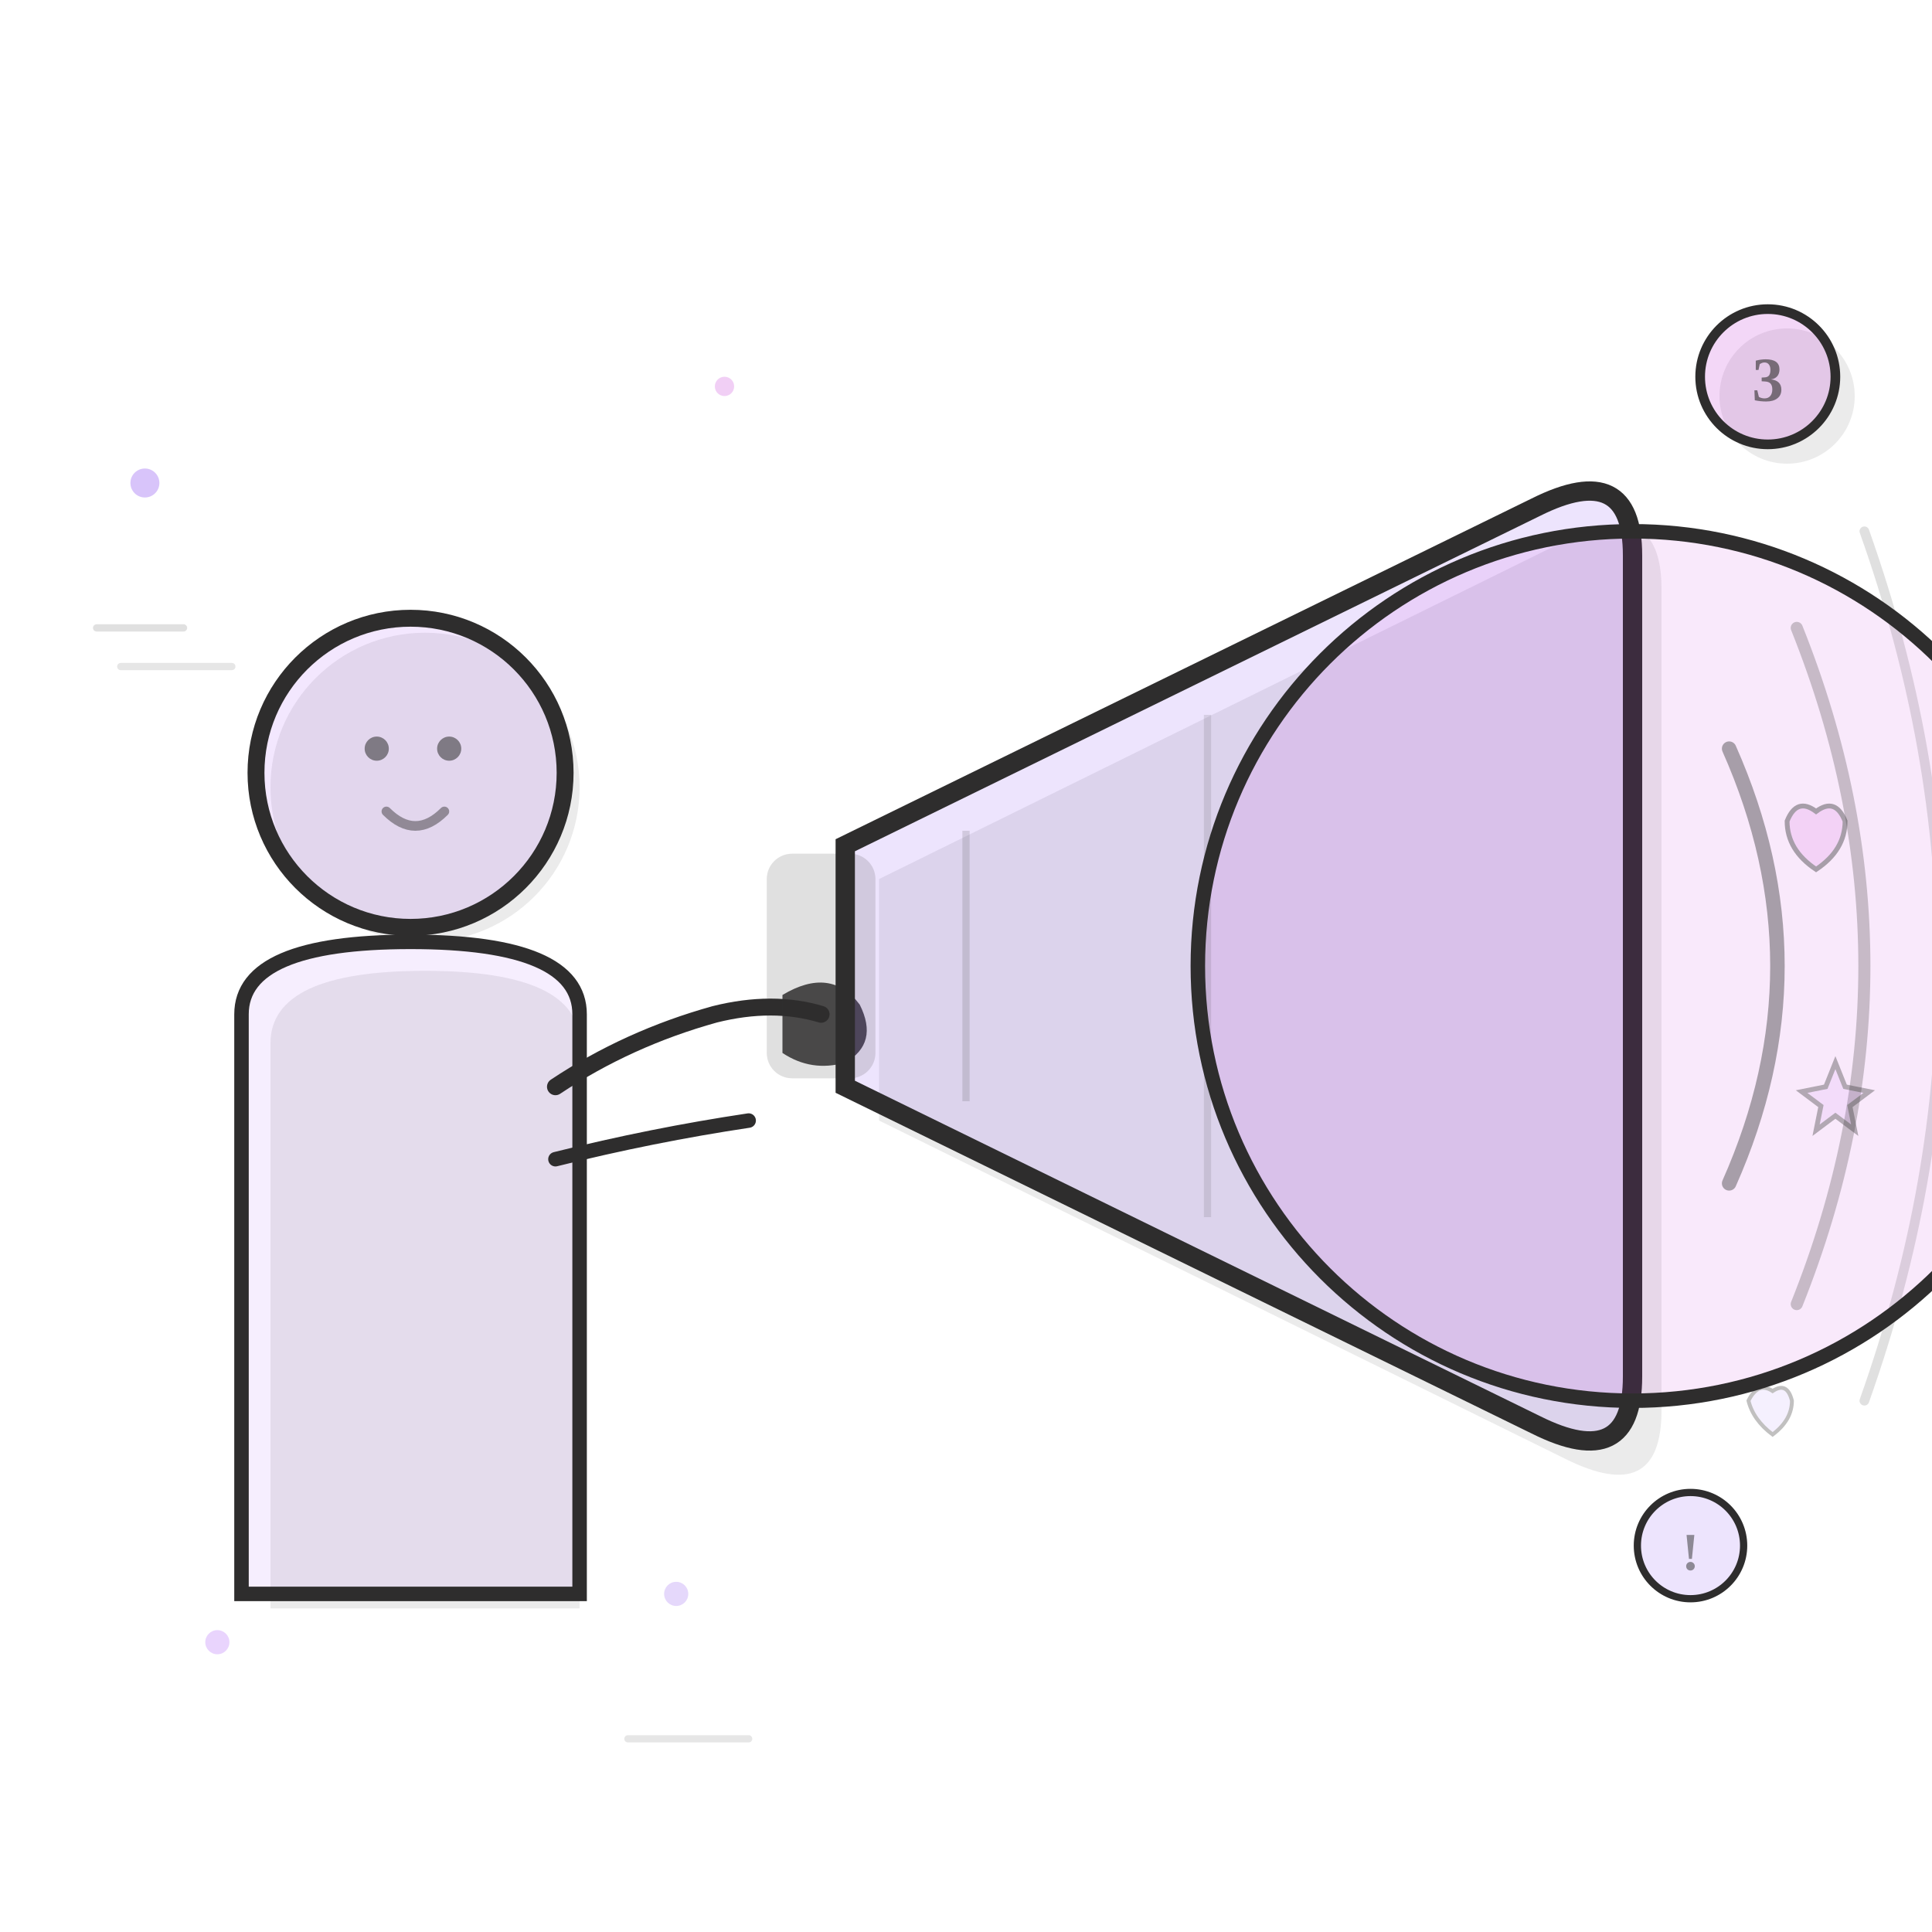
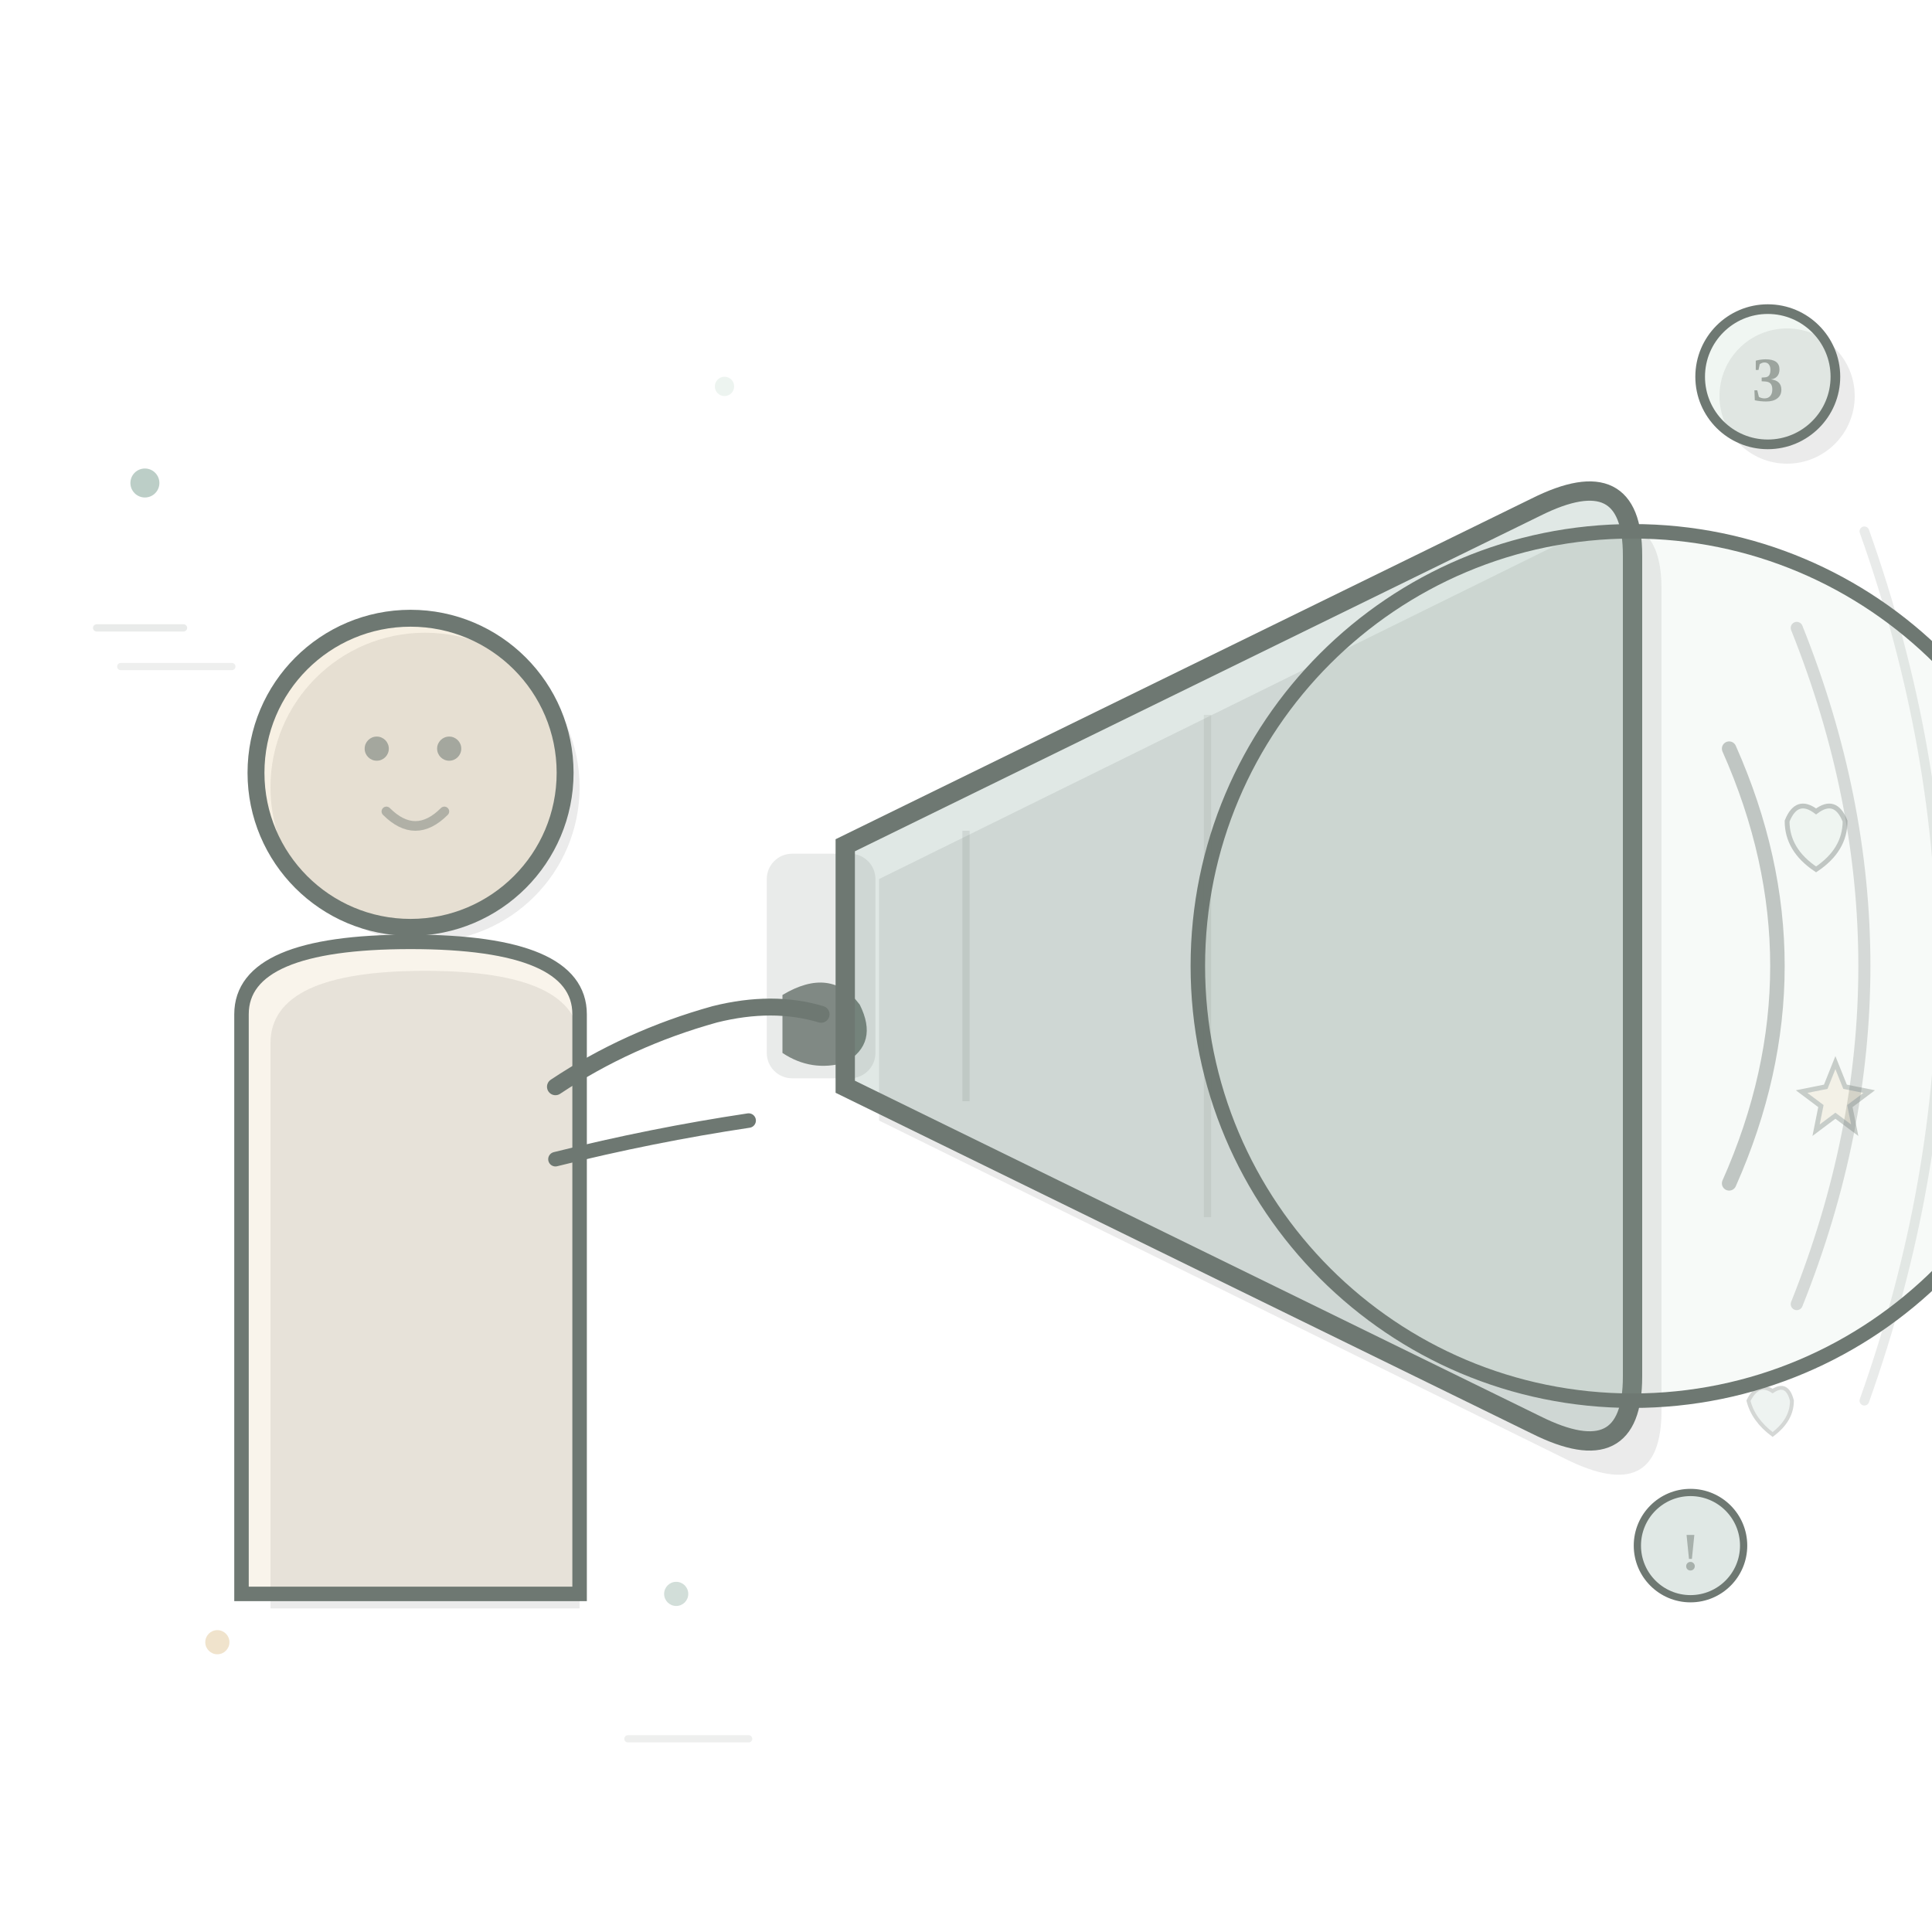
<svg xmlns="http://www.w3.org/2000/svg" viewBox="0 0 400 400" fill="none">
  <circle cx="88" cy="163" r="32" fill="#000" opacity="0.08" />
-   <circle cx="85" cy="160" r="32" stroke="#2E2D2D" stroke-width="3.5" fill="#A855F7" fill-opacity="0.14" />
-   <circle cx="78" cy="155" r="2.5" fill="#2E2D2D" opacity="0.55" />
-   <circle cx="93" cy="155" r="2.5" fill="#2E2D2D" opacity="0.55" />
-   <path d="M80 168 Q86 174 92 168" stroke="#2E2D2D" stroke-width="2" fill="none" stroke-linecap="round" opacity="0.45" />
+   <circle cx="85" cy="160" r="32" stroke="#6E7872" stroke-width="3.5" fill="#C39033" fill-opacity="0.14" />
+   <circle cx="78" cy="155" r="2.5" fill="#6E7872" opacity="0.55" />
+   <circle cx="93" cy="155" r="2.5" fill="#6E7872" opacity="0.55" />
+   <path d="M80 168 Q86 174 92 168" stroke="#6E7872" stroke-width="2" fill="none" stroke-linecap="round" opacity="0.45" />
  <path d="M53 213 Q53 198 85 198 Q117 198 117 213 L117 330 L53 330 Z" fill="#000" opacity="0.08" transform="translate(3,3)" />
-   <path d="M50 210 Q50 195 85 195 Q120 195 120 210 L120 330 L50 330 Z" stroke="#2E2D2D" stroke-width="3" fill="#A855F7" fill-opacity="0.10" />
-   <path d="M115 225 Q130 215 148 210 Q160 207 170 210" stroke="#2E2D2D" stroke-width="3.5" fill="none" stroke-linecap="round" />
-   <path d="M162 206 Q172 200 178 208 Q182 216 175 220 Q168 222 162 218 Z" fill="#2E2D2D" opacity="0.85" />
-   <path d="M115 240 Q135 235 155 232" stroke="#2E2D2D" stroke-width="3" fill="none" stroke-linecap="round" />
+   <path d="M50 210 Q50 195 85 195 Q120 195 120 210 L120 330 L50 330 Z" stroke="#6E7872" stroke-width="3" fill="#C39033" fill-opacity="0.10" />
+   <path d="M115 225 Q130 215 148 210 Q160 207 170 210" stroke="#6E7872" stroke-width="3.5" fill="none" stroke-linecap="round" />
+   <path d="M162 206 Q172 200 178 208 Q182 216 175 220 Q168 222 162 218 Z" fill="#6E7872" opacity="0.85" />
+   <path d="M115 240 Q135 235 155 232" stroke="#6E7872" stroke-width="3" fill="none" stroke-linecap="round" />
  <path d="M178 178 L320 108 Q340 98 340 118 L340 288 Q340 308 320 298 L178 228 Z" fill="#000" opacity="0.08" transform="translate(4,4)" />
-   <path d="M175 175 L318 105 Q338 95 338 115 L338 285 Q338 305 318 295 L175 225 Z" stroke="#2E2D2D" stroke-width="4" fill="#7C3AED" fill-opacity="0.14" />
-   <ellipse cx="338" cy="200" r="15" ry="90" stroke="#2E2D2D" stroke-width="3" fill="#C026D3" fill-opacity="0.10" />
-   <rect x="160" y="178" width="20" height="44" rx="4" stroke="#2E2D2D" stroke-width="2.5" fill="#2E2D2D" opacity="0.15" />
-   <line x1="200" y1="172" x2="200" y2="228" stroke="#2E2D2D" stroke-width="1.5" opacity="0.15" />
-   <line x1="250" y1="148" x2="250" y2="252" stroke="#2E2D2D" stroke-width="1.5" opacity="0.12" />
-   <path d="M358 155 Q378 200 358 245" stroke="#2E2D2D" stroke-width="3" fill="none" stroke-linecap="round" opacity="0.4" />
-   <path d="M372 130 Q400 200 372 270" stroke="#2E2D2D" stroke-width="2.5" fill="none" stroke-linecap="round" opacity="0.25" />
-   <path d="M386 110 Q418 200 386 290" stroke="#2E2D2D" stroke-width="2" fill="none" stroke-linecap="round" opacity="0.15" />
+   <path d="M175 175 L318 105 Q338 95 338 115 L338 285 Q338 305 318 295 L175 225 Z" stroke="#6E7872" stroke-width="4" fill="#1D5C43" fill-opacity="0.14" />
+   <ellipse cx="338" cy="200" r="15" ry="90" stroke="#6E7872" stroke-width="3" fill="#AFCDBB" fill-opacity="0.10" />
+   <rect x="160" y="178" width="20" height="44" rx="4" stroke="#6E7872" stroke-width="2.5" fill="#6E7872" opacity="0.15" />
+   <line x1="200" y1="172" x2="200" y2="228" stroke="#6E7872" stroke-width="1.5" opacity="0.15" />
+   <line x1="250" y1="148" x2="250" y2="252" stroke="#6E7872" stroke-width="1.5" opacity="0.12" />
+   <path d="M358 155 Q378 200 358 245" stroke="#6E7872" stroke-width="3" fill="none" stroke-linecap="round" opacity="0.4" />
+   <path d="M372 130 Q400 200 372 270" stroke="#6E7872" stroke-width="2.5" fill="none" stroke-linecap="round" opacity="0.25" />
+   <path d="M386 110 Q418 200 386 290" stroke="#6E7872" stroke-width="2" fill="none" stroke-linecap="round" opacity="0.15" />
  <circle cx="368" cy="80" r="14" fill="#000" opacity="0.08" transform="translate(2,2)" />
-   <circle cx="366" cy="78" r="14" stroke="#2E2D2D" stroke-width="2" fill="#C026D3" fill-opacity="0.18" />
-   <text x="366" y="83" text-anchor="middle" fill="#2E2D2D" font-size="13" font-weight="bold" opacity="0.6">3</text>
-   <circle cx="350" cy="320" r="11" stroke="#2E2D2D" stroke-width="1.5" fill="#7C3AED" fill-opacity="0.14" />
-   <text x="350" y="325" text-anchor="middle" fill="#2E2D2D" font-size="11" font-weight="bold" opacity="0.5">!</text>
-   <path d="M370 170 Q372 165 376 168 Q380 165 382 170 Q382 176 376 180 Q370 176 370 170 Z" fill="#C026D3" fill-opacity="0.3" stroke="#2E2D2D" stroke-width="1" opacity="0.4" />
-   <path d="M378 225 L380 220 L382 225 L387 226 L383 229 L384 234 L380 231 L376 234 L377 229 L373 226 Z" fill="#A855F7" fill-opacity="0.25" stroke="#2E2D2D" stroke-width="1" opacity="0.35" />
-   <path d="M362 290 Q364 286 367 288 Q370 286 371 290 Q371 294 367 297 Q363 294 362 290 Z" fill="#7C3AED" fill-opacity="0.25" stroke="#2E2D2D" stroke-width="0.8" opacity="0.3" />
-   <circle cx="30" cy="100" r="3" fill="#7C3AED" opacity="0.3" />
-   <circle cx="45" cy="340" r="2.5" fill="#A855F7" opacity="0.25" />
-   <circle cx="150" cy="80" r="2" fill="#C026D3" opacity="0.22" />
-   <circle cx="140" cy="330" r="2.5" fill="#7C3AED" opacity="0.2" />
-   <line x1="20" y1="130" x2="38" y2="130" stroke="#2E2D2D" stroke-width="1.5" stroke-linecap="round" opacity="0.15" />
-   <line x1="25" y1="138" x2="48" y2="138" stroke="#2E2D2D" stroke-width="1.5" stroke-linecap="round" opacity="0.12" />
-   <line x1="130" y1="360" x2="155" y2="360" stroke="#2E2D2D" stroke-width="1.5" stroke-linecap="round" opacity="0.12" />
+   <circle cx="366" cy="78" r="14" stroke="#6E7872" stroke-width="2" fill="#AFCDBB" fill-opacity="0.18" />
+   <text x="366" y="83" text-anchor="middle" fill="#6E7872" font-size="13" font-weight="bold" opacity="0.6">3</text>
+   <circle cx="350" cy="320" r="11" stroke="#6E7872" stroke-width="1.5" fill="#1D5C43" fill-opacity="0.14" />
+   <text x="350" y="325" text-anchor="middle" fill="#6E7872" font-size="11" font-weight="bold" opacity="0.5">!</text>
+   <path d="M370 170 Q372 165 376 168 Q380 165 382 170 Q382 176 376 180 Q370 176 370 170 Z" fill="#AFCDBB" fill-opacity="0.3" stroke="#6E7872" stroke-width="1" opacity="0.4" />
+   <path d="M378 225 L380 220 L382 225 L387 226 L383 229 L384 234 L380 231 L376 234 L377 229 L373 226 Z" fill="#C39033" fill-opacity="0.25" stroke="#6E7872" stroke-width="1" opacity="0.35" />
+   <path d="M362 290 Q364 286 367 288 Q370 286 371 290 Q371 294 367 297 Q363 294 362 290 Z" fill="#1D5C43" fill-opacity="0.25" stroke="#6E7872" stroke-width="0.8" opacity="0.3" />
+   <circle cx="30" cy="100" r="3" fill="#1D5C43" opacity="0.3" />
+   <circle cx="45" cy="340" r="2.5" fill="#C39033" opacity="0.25" />
+   <circle cx="150" cy="80" r="2" fill="#AFCDBB" opacity="0.22" />
+   <circle cx="140" cy="330" r="2.5" fill="#1D5C43" opacity="0.2" />
+   <line x1="20" y1="130" x2="38" y2="130" stroke="#6E7872" stroke-width="1.5" stroke-linecap="round" opacity="0.15" />
+   <line x1="25" y1="138" x2="48" y2="138" stroke="#6E7872" stroke-width="1.5" stroke-linecap="round" opacity="0.12" />
+   <line x1="130" y1="360" x2="155" y2="360" stroke="#6E7872" stroke-width="1.5" stroke-linecap="round" opacity="0.12" />
</svg>
